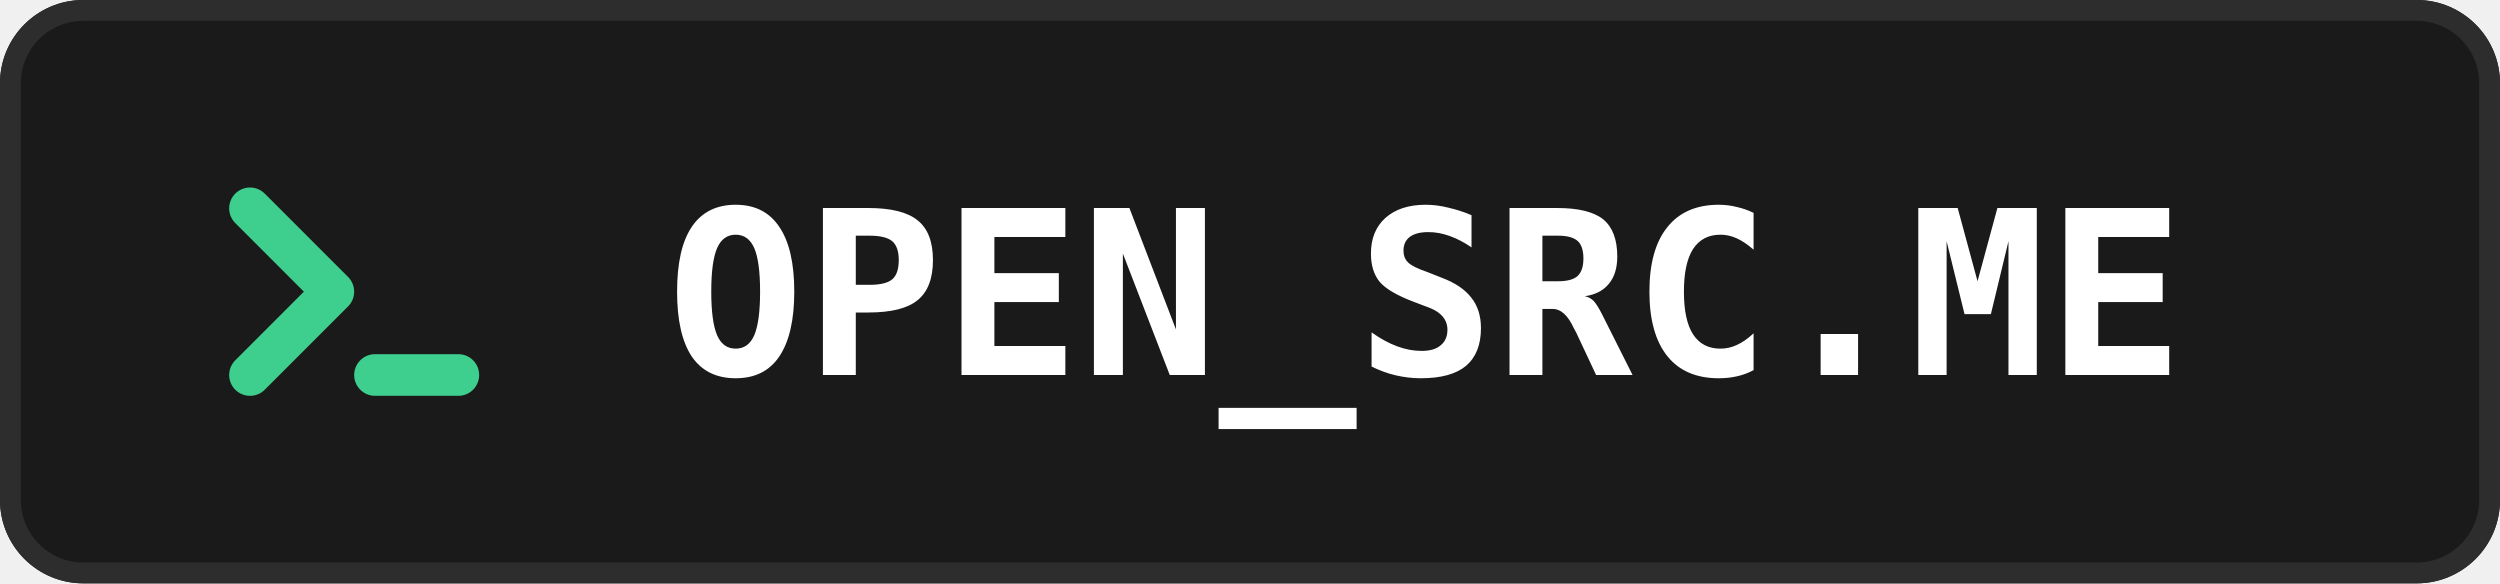
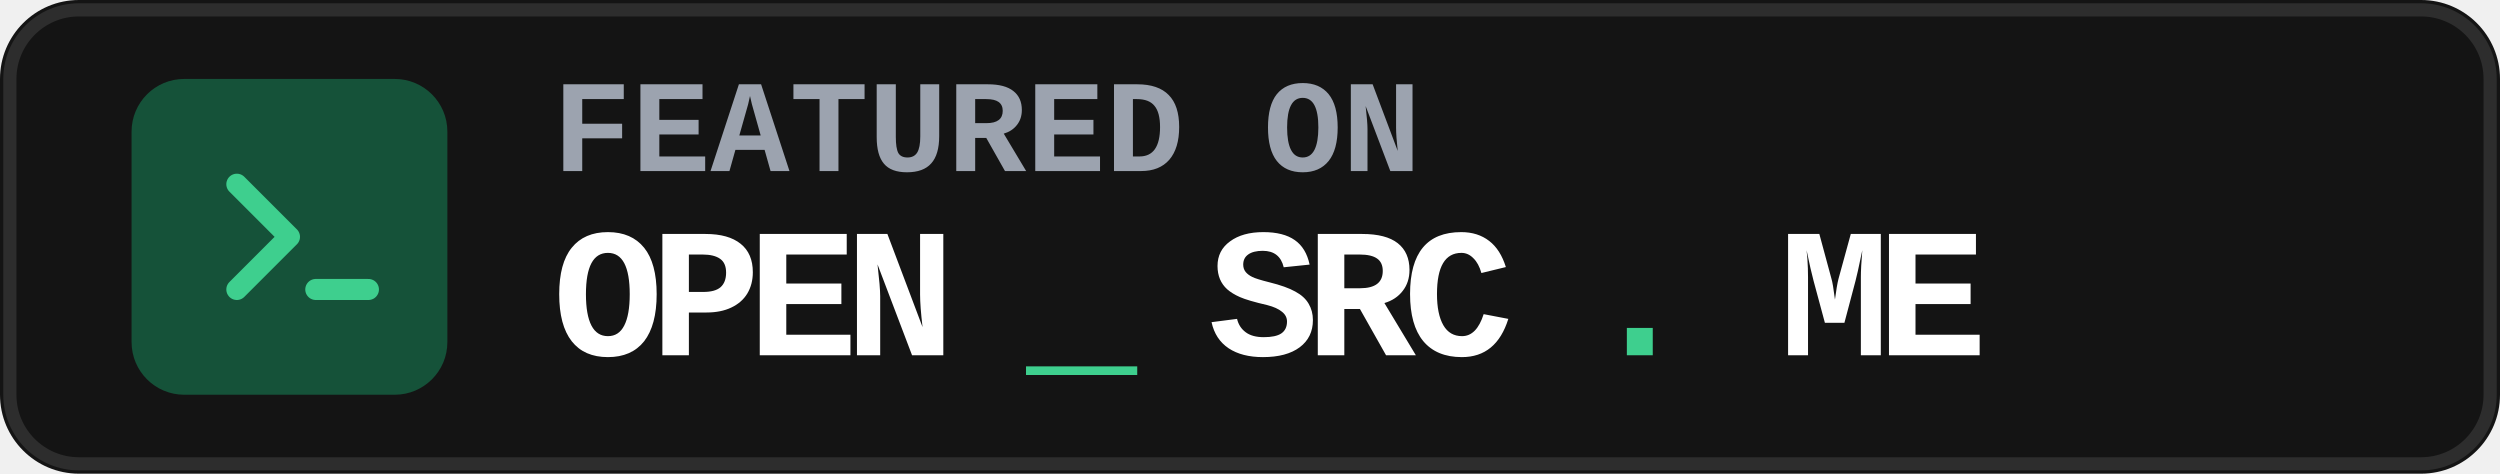
- <svg xmlns="http://www.w3.org/2000/svg" width="120" height="28" viewBox="0 0 120 28">
+ <svg xmlns="http://www.w3.org/2000/svg" width="190" height="36" viewBox="0 0 190 36">
  <defs>
    <linearGradient id="bg" x1="0%" y1="0%" x2="100%" y2="0%">
-       <stop offset="0%" style="stop-color:#1a1a1a" />
-       <stop offset="100%" style="stop-color:#1a1a1a" />
+       <stop offset="0%" style="stop-color:#141414" />
+       <stop offset="100%" style="stop-color:#141414" />
    </linearGradient>
  </defs>
-   <rect width="120" height="28" rx="4" fill="url(#bg)" />
-   <rect x="0.5" y="0.5" width="119" height="27" rx="3.5" fill="none" stroke="#2d2d2d" />
-   <path d="M12 10L16 14L12 18" stroke="#3ECF8E" stroke-width="2" stroke-linecap="round" stroke-linejoin="round" fill="none" />
-   <line x1="18" y1="18" x2="22" y2="18" stroke="#3ECF8E" stroke-width="2" stroke-linecap="round" />
-   <text x="32" y="18" font-family="monospace" font-size="11" font-weight="bold" fill="#ffffff">OPEN_SRC.ME</text>
+   <rect width="190" height="36" rx="6" fill="url(#bg)" />
+   <rect x="0.75" y="0.75" width="188.5" height="34.5" rx="5.25" fill="none" stroke="#2d2d2d" />
+   <g transform="translate(10,6)">
+     <rect x="0" y="0" width="24" height="24" rx="4" fill="#155239" />
+     <g transform="translate(4,4)" fill="none" stroke="#3ECF8E" stroke-width="1.6" stroke-linecap="round" stroke-linejoin="round">
+       <path d="M4 4 L8 8 L4 12" />
+       <path d="M10 12 H14" />
+     </g>
+   </g>
+   <g font-family="Courier New, monospace">
+     <text x="42" y="13" font-size="10" fill="#9CA3AF" font-weight="600">FEATURED ON</text>
+     <text x="42" y="27" font-size="14" font-weight="700" fill="#FFFFFF" letter-spacing="-1">
+       <tspan>OPEN</tspan>
+       <tspan fill="#3ECF8E" dx="-3">_</tspan>
+       <tspan dx="-3">SRC</tspan>
+       <tspan fill="#3ECF8E" dx="-3">.</tspan>
+       <tspan dx="-2">ME</tspan>
+     </text>
+   </g>
</svg>
